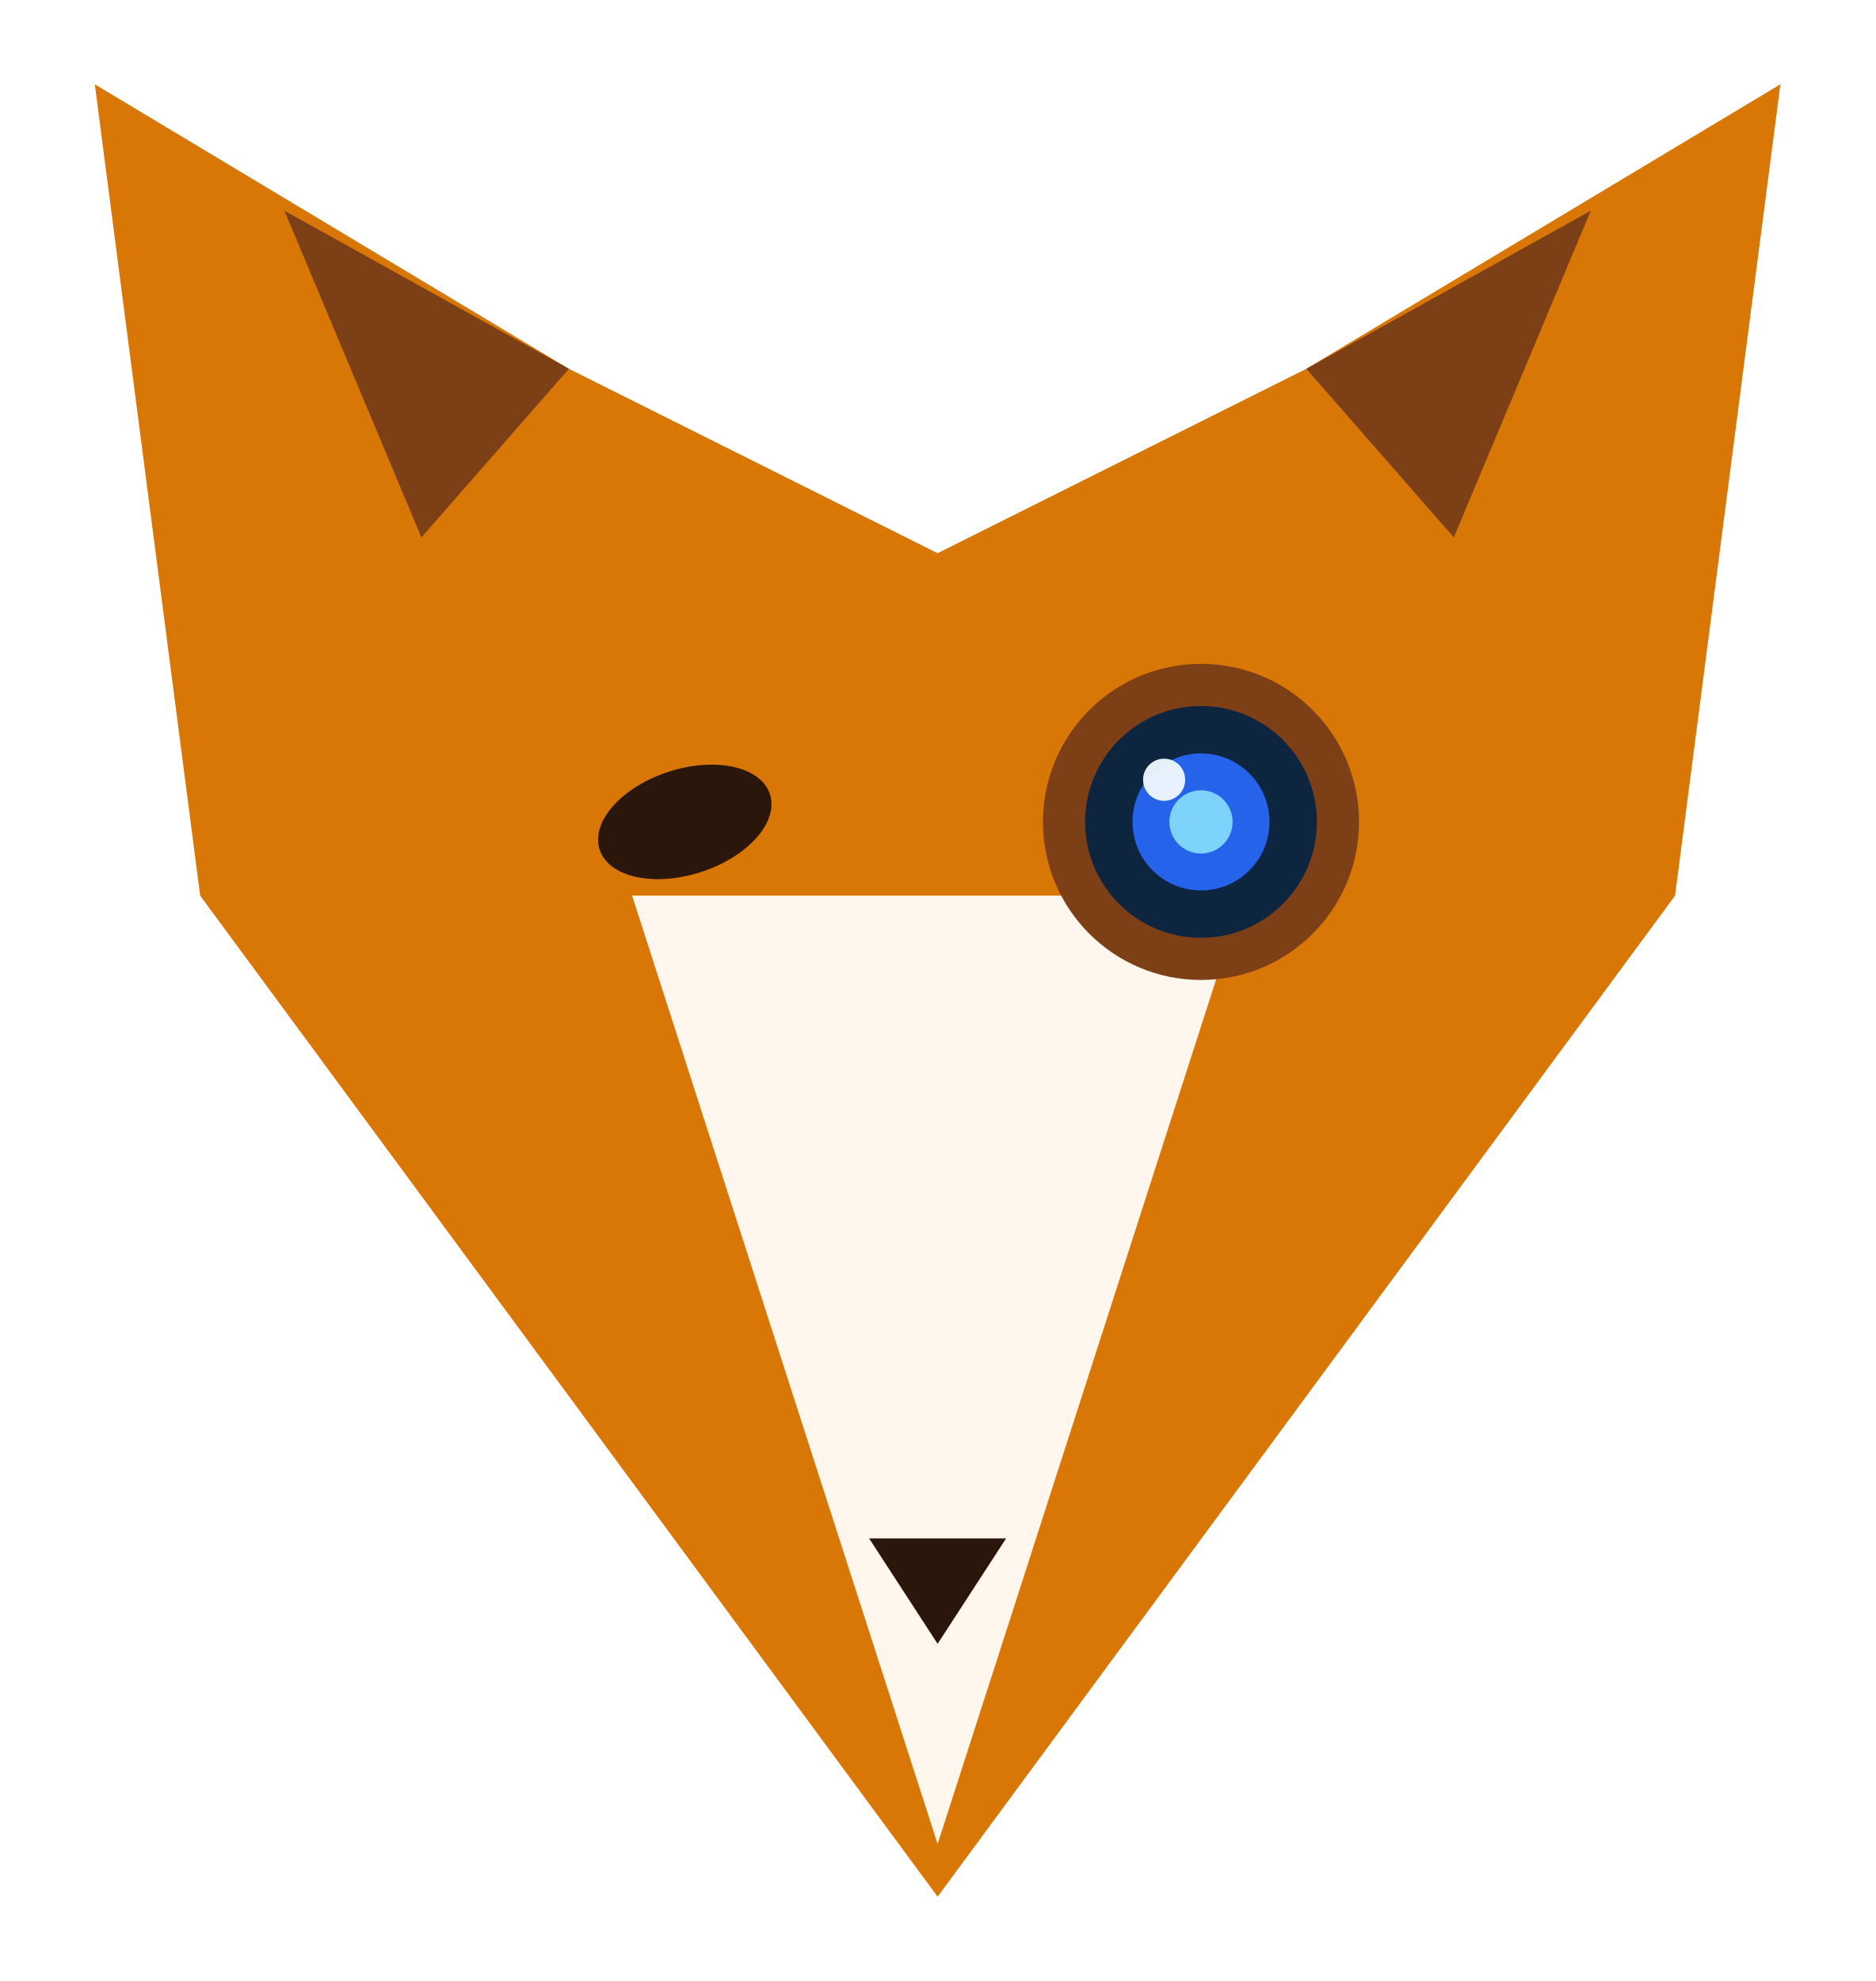
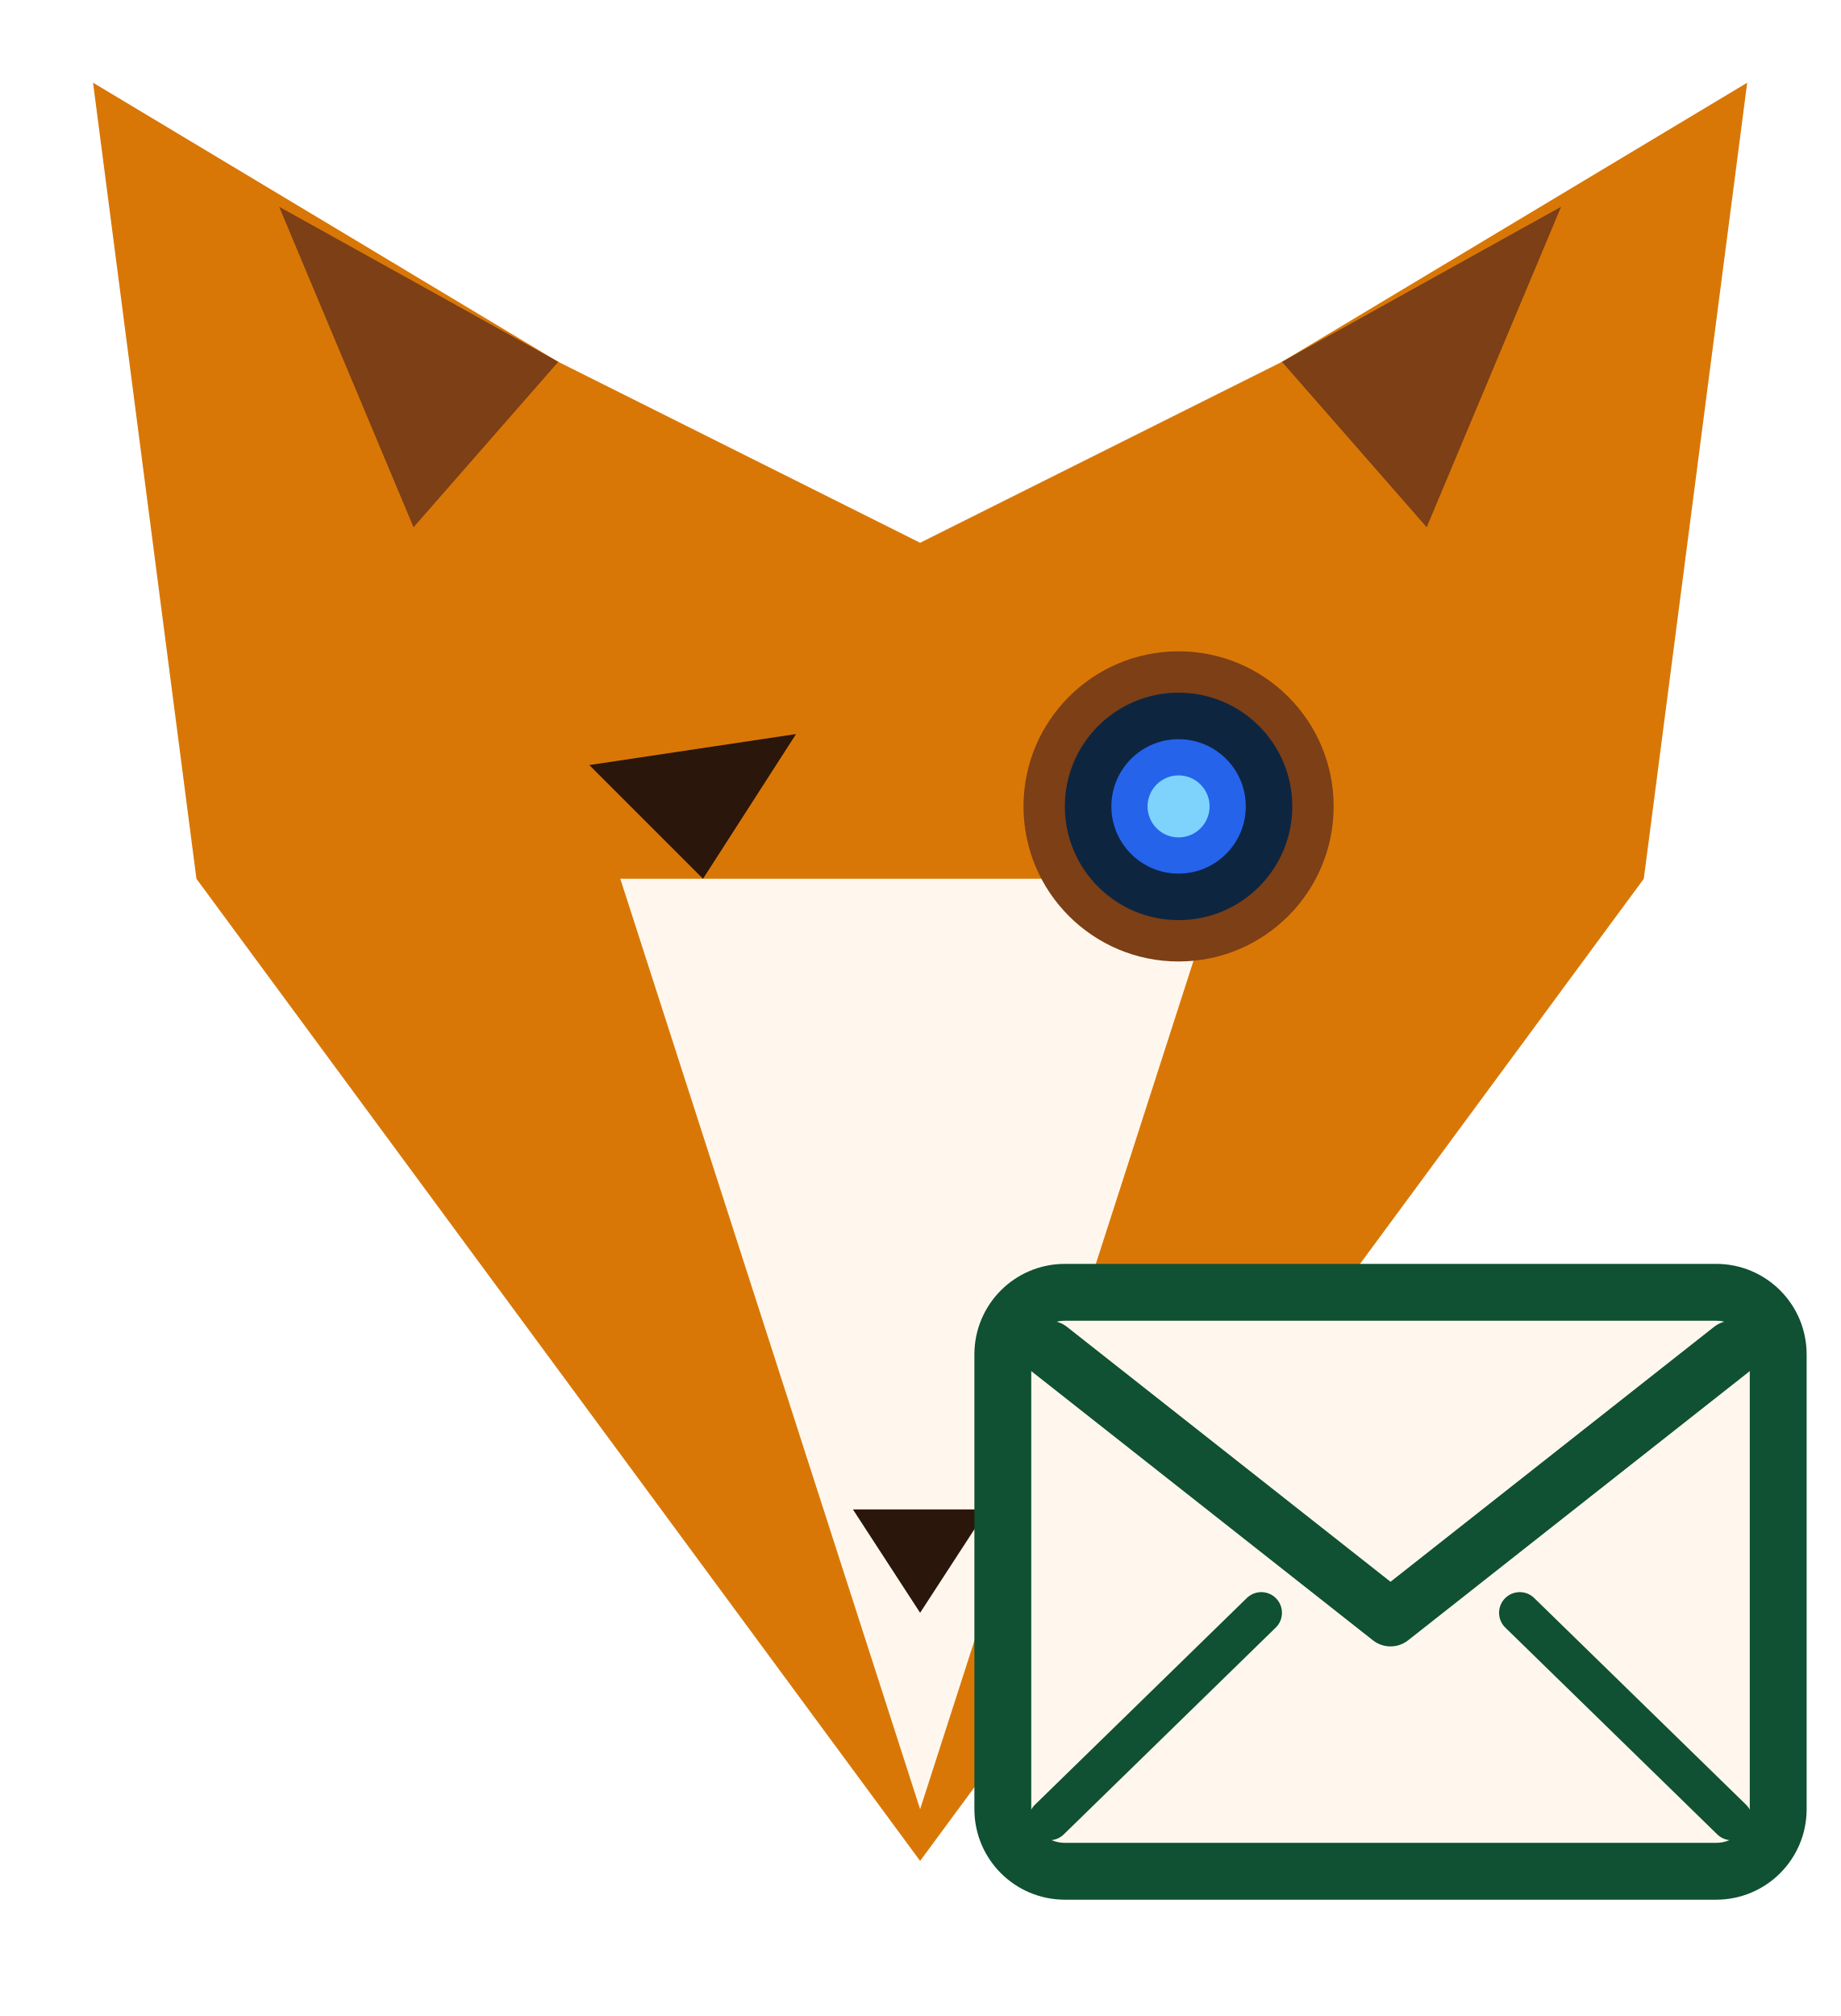
- <svg xmlns="http://www.w3.org/2000/svg" viewBox="78 80 356 376" width="356" height="376">
-   <path d="M96,96 L186,150 L256,185 L326,150 L416,96 L396,250 L256,440 L116,250 Z" fill="#D97706" />
-   <path d="M132,120 L186,150 L158,182 Z" fill="#7C3F16" />
-   <path d="M380,120 L326,150 L354,182 Z" fill="#7C3F16" />
-   <path d="M198,250 L314,250 L256,430 Z" fill="#FFF7ED" />
-   <ellipse cx="208" cy="236" rx="17" ry="10" fill="#2B160B" transform="rotate(-18 208 236)" />
-   <circle cx="306" cy="236" r="30" fill="#7C3F16" />
-   <circle cx="306" cy="236" r="22" fill="#0E2540" />
-   <circle cx="306" cy="236" r="13" fill="#2563EB" />
-   <circle cx="306" cy="236" r="6" fill="#7DD3FC" />
-   <circle cx="299" cy="228" r="4" fill="#F0F9FF" opacity="0.95" />
-   <path d="M243,372 L269,372 L256,392 Z" fill="#2B160B" />
+ <svg xmlns="http://www.w3.org/2000/svg" viewBox="78 80 356 390">
+   <g transform="translate(0.000,0.000) scale(1)">
+     <path d="M96,96 L186,150 L256,185 L326,150 L416,96 L396,250 L256,440 L116,250 Z" fill="#D97706" />
+     <path d="M132,120 L186,150 L158,182 Z" fill="#7C3F16" />
+     <path d="M380,120 L326,150 L354,182 Z" fill="#7C3F16" />
+     <path d="M198,250 L314,250 L256,430 Z" fill="#FFF7ED" />
+     <path d="M192,228 L232,222 L214,250 Z" fill="#2B160B" />
+     <circle cx="306" cy="236" r="30" fill="#7C3F16" />
+     <circle cx="306" cy="236" r="22" fill="#0E2540" />
+     <circle cx="306" cy="236" r="13" fill="#2563EB" />
+     <circle cx="306" cy="236" r="6" fill="#7DD3FC" />
+     <path d="M243,372 L269,372 L256,392 Z" fill="#2B160B" />
+     <g>
+       <rect x="272" y="330" width="150" height="112" rx="12" fill="#FFF7ED" stroke="#0F5132" stroke-width="11" />
+       <path d="M281,341 L347,393 L413,341" fill="none" stroke="#0F5132" stroke-width="11" stroke-linejoin="round" stroke-linecap="round" />
+       <path d="M281,432 L322,392 M413,432 L372,392" stroke="#0F5132" stroke-width="8" stroke-linecap="round" />
+     </g>
+   </g>
</svg>
